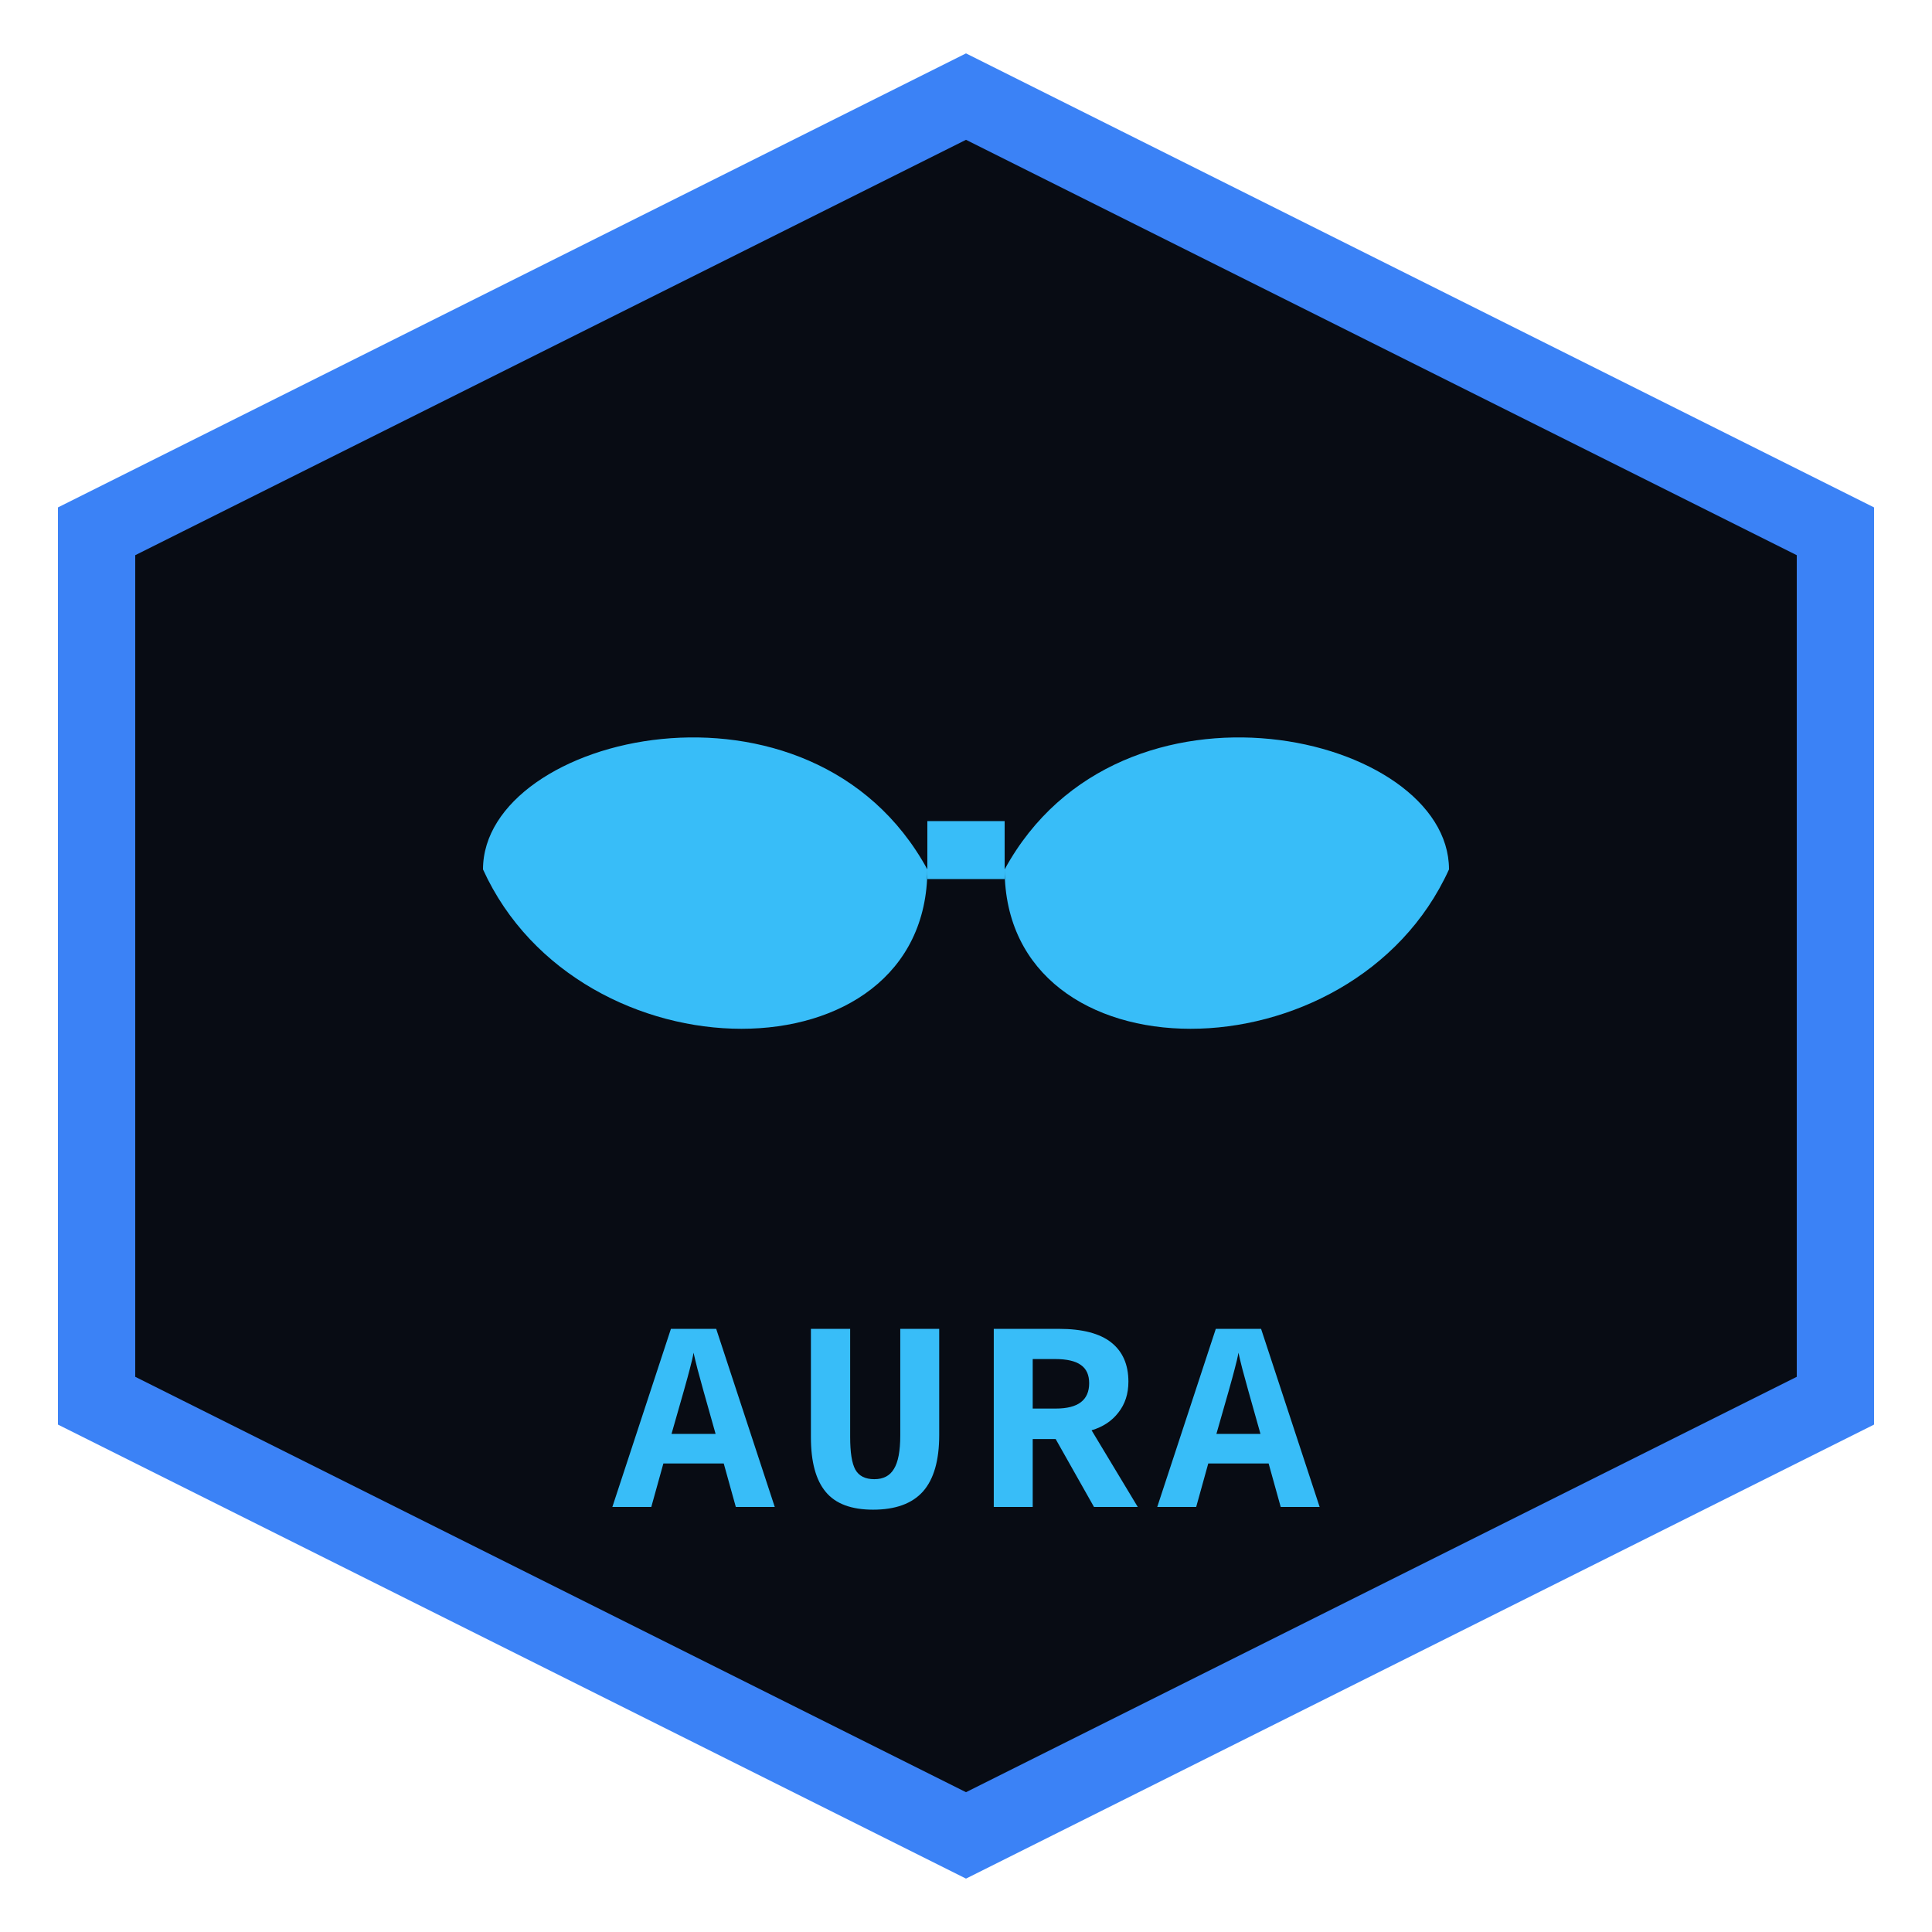
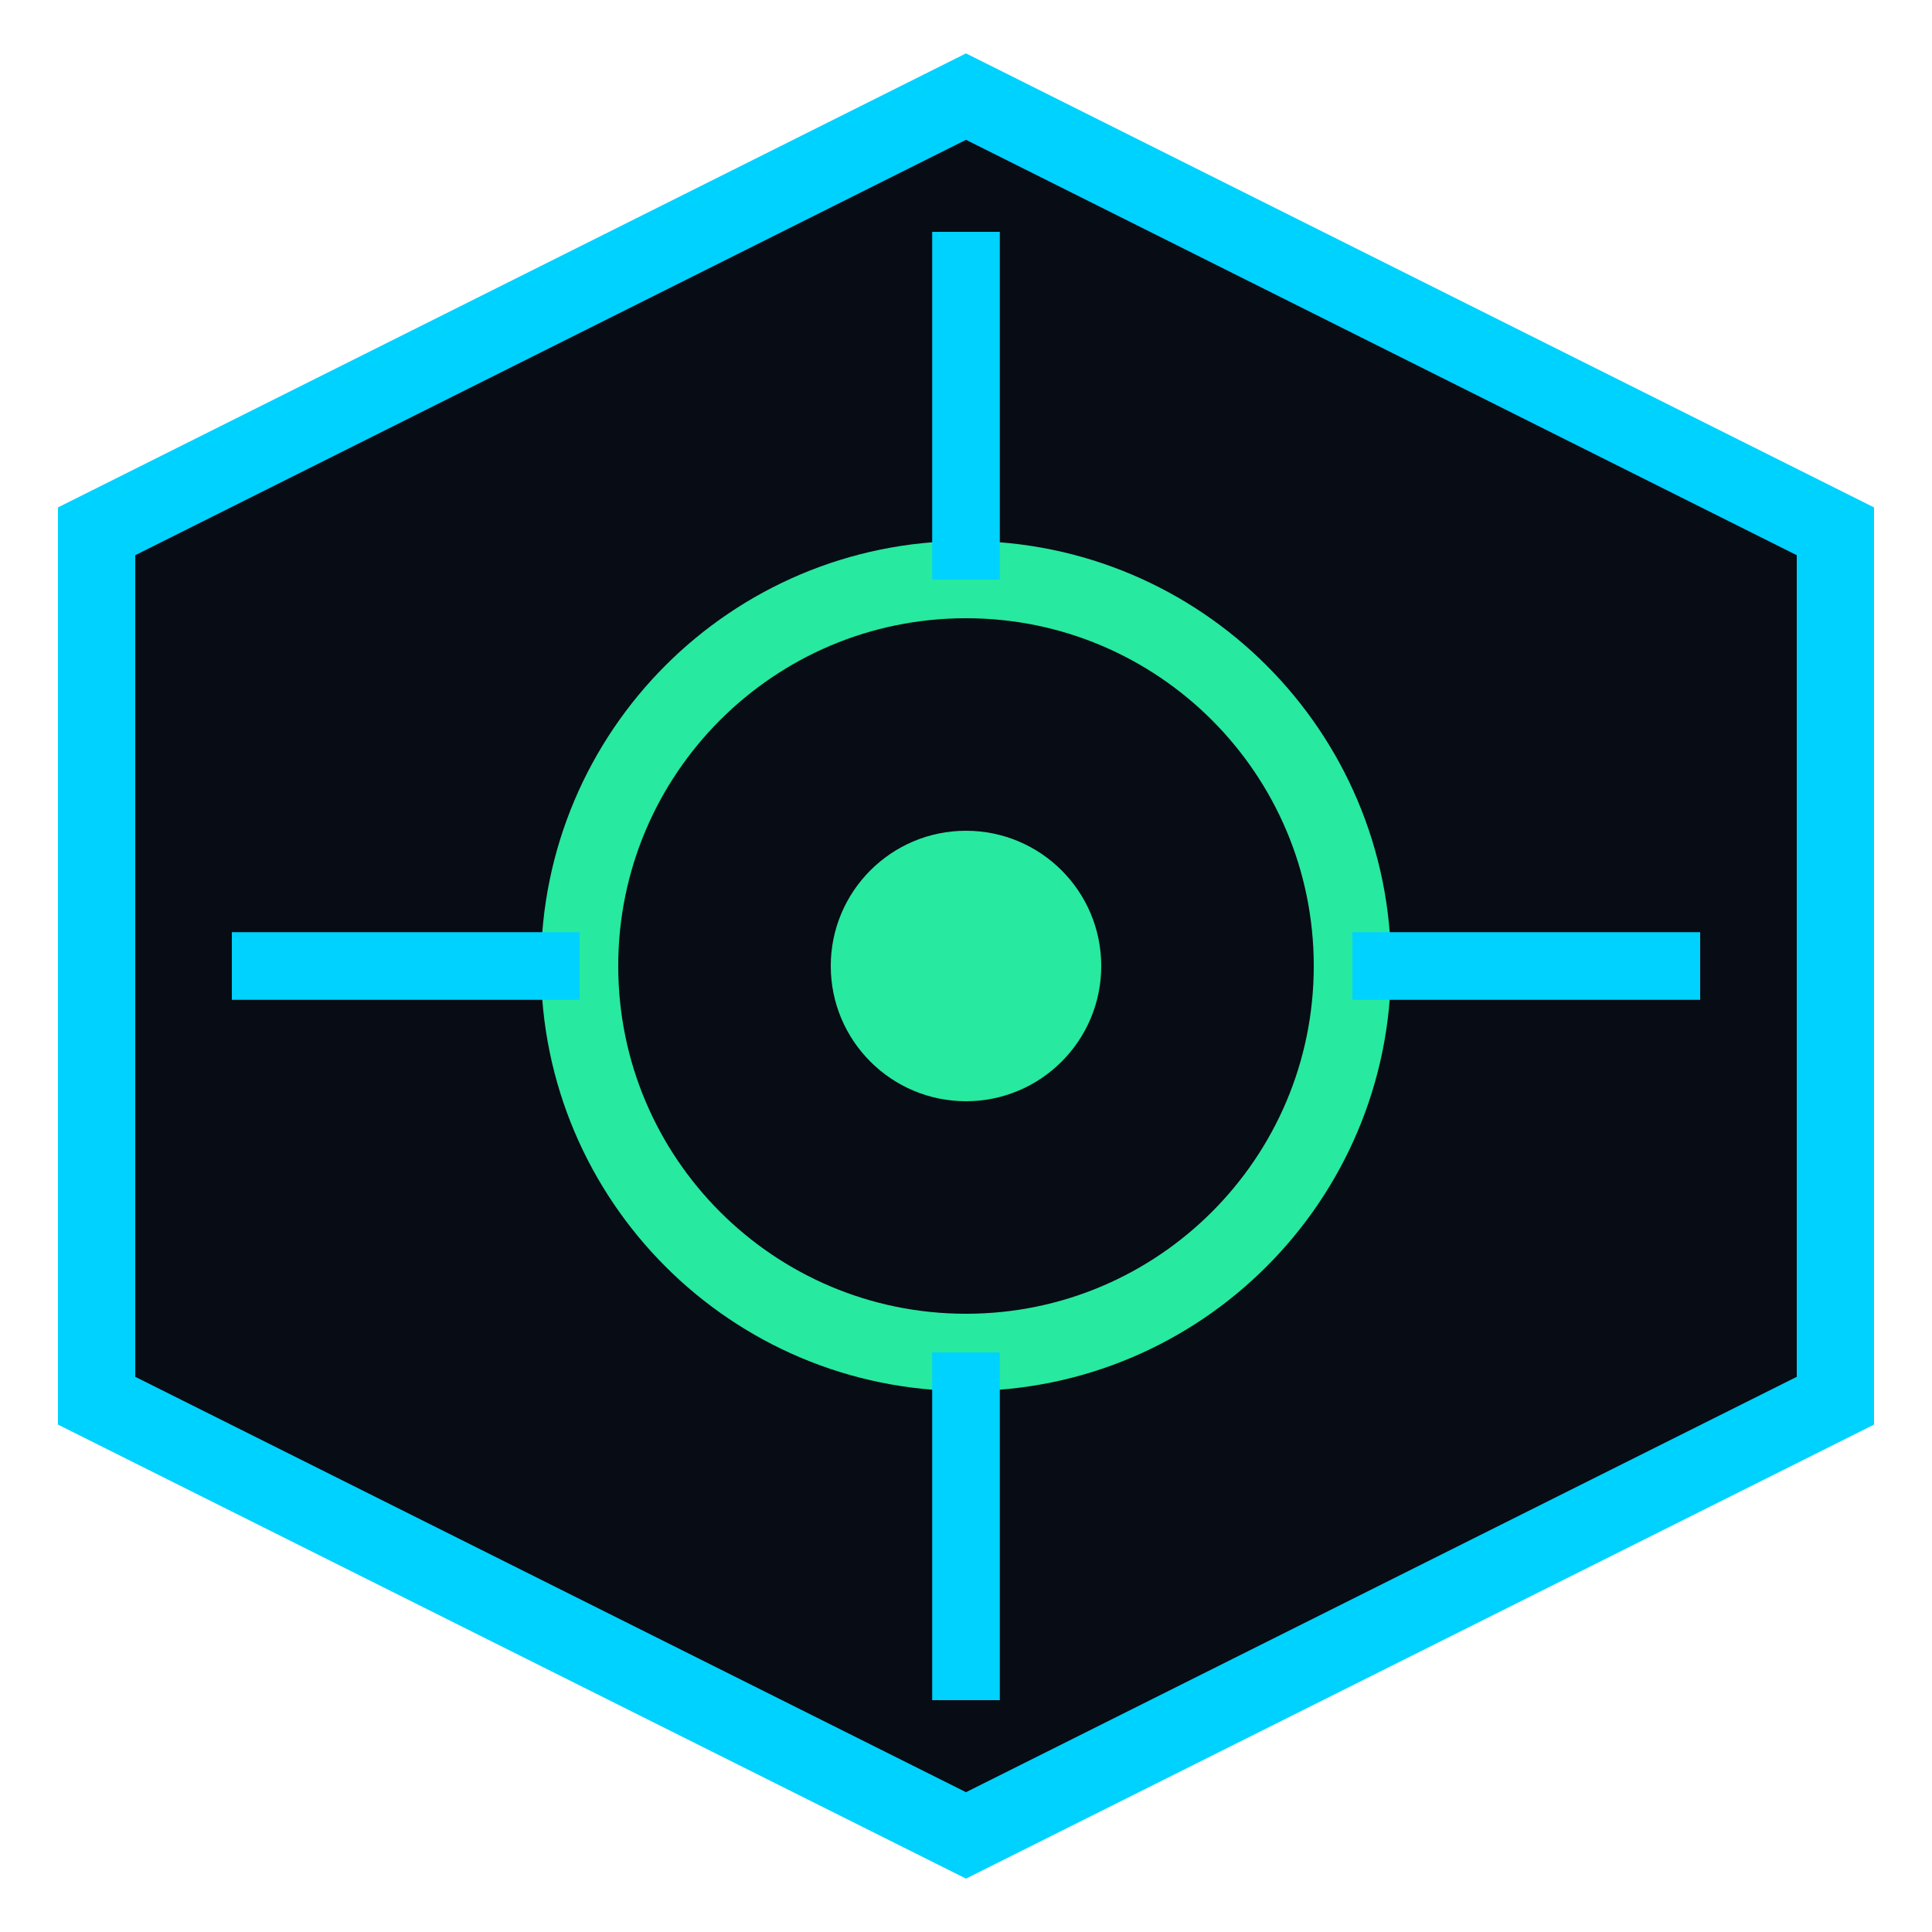
<svg xmlns="http://www.w3.org/2000/svg" viewBox="0 0 100 100" width="100" height="100">
-   <polygon points="50,5 95,27.5 95,72.5 50,95 5,72.5 5,27.5" fill="#080c14" stroke="#3b82f6" stroke-width="4" />
-   <path d="M25 45 C25 38, 42 34, 48 45 C48 56, 30 56, 25 45 Z" fill="#38bdf8" />
-   <path d="M75 45 C75 38, 58 34, 52 45 C52 56, 70 56, 75 45 Z" fill="#38bdf8" />
-   <line x1="48" y1="44" x2="52" y2="44" stroke="#38bdf8" stroke-width="3" />
-   <text x="50" y="78" fill="#38bdf8" font-family="'JetBrains Mono', 'Courier New', monospace" font-weight="bold" font-size="14" text-anchor="middle" letter-spacing="1">AURA</text>
+   <polygon points="50,5 95,27.5 95,72.5 50,95 5,72.5 5,27.5" fill="#080c14" stroke="#00D2FF" stroke-width="4" />
+   <circle cx="50" cy="50" r="20" fill="none" stroke="#27E99F" stroke-width="4" />
+   <line x1="50" y1="12" x2="50" y2="30" stroke="#00D2FF" stroke-width="3.5" />
+   <line x1="50" y1="70" x2="50" y2="88" stroke="#00D2FF" stroke-width="3.5" />
+   <line x1="12" y1="50" x2="30" y2="50" stroke="#00D2FF" stroke-width="3.5" />
+   <line x1="70" y1="50" x2="88" y2="50" stroke="#00D2FF" stroke-width="3.5" />
+   <circle cx="50" cy="50" r="7" fill="#27E99F" />
</svg>
